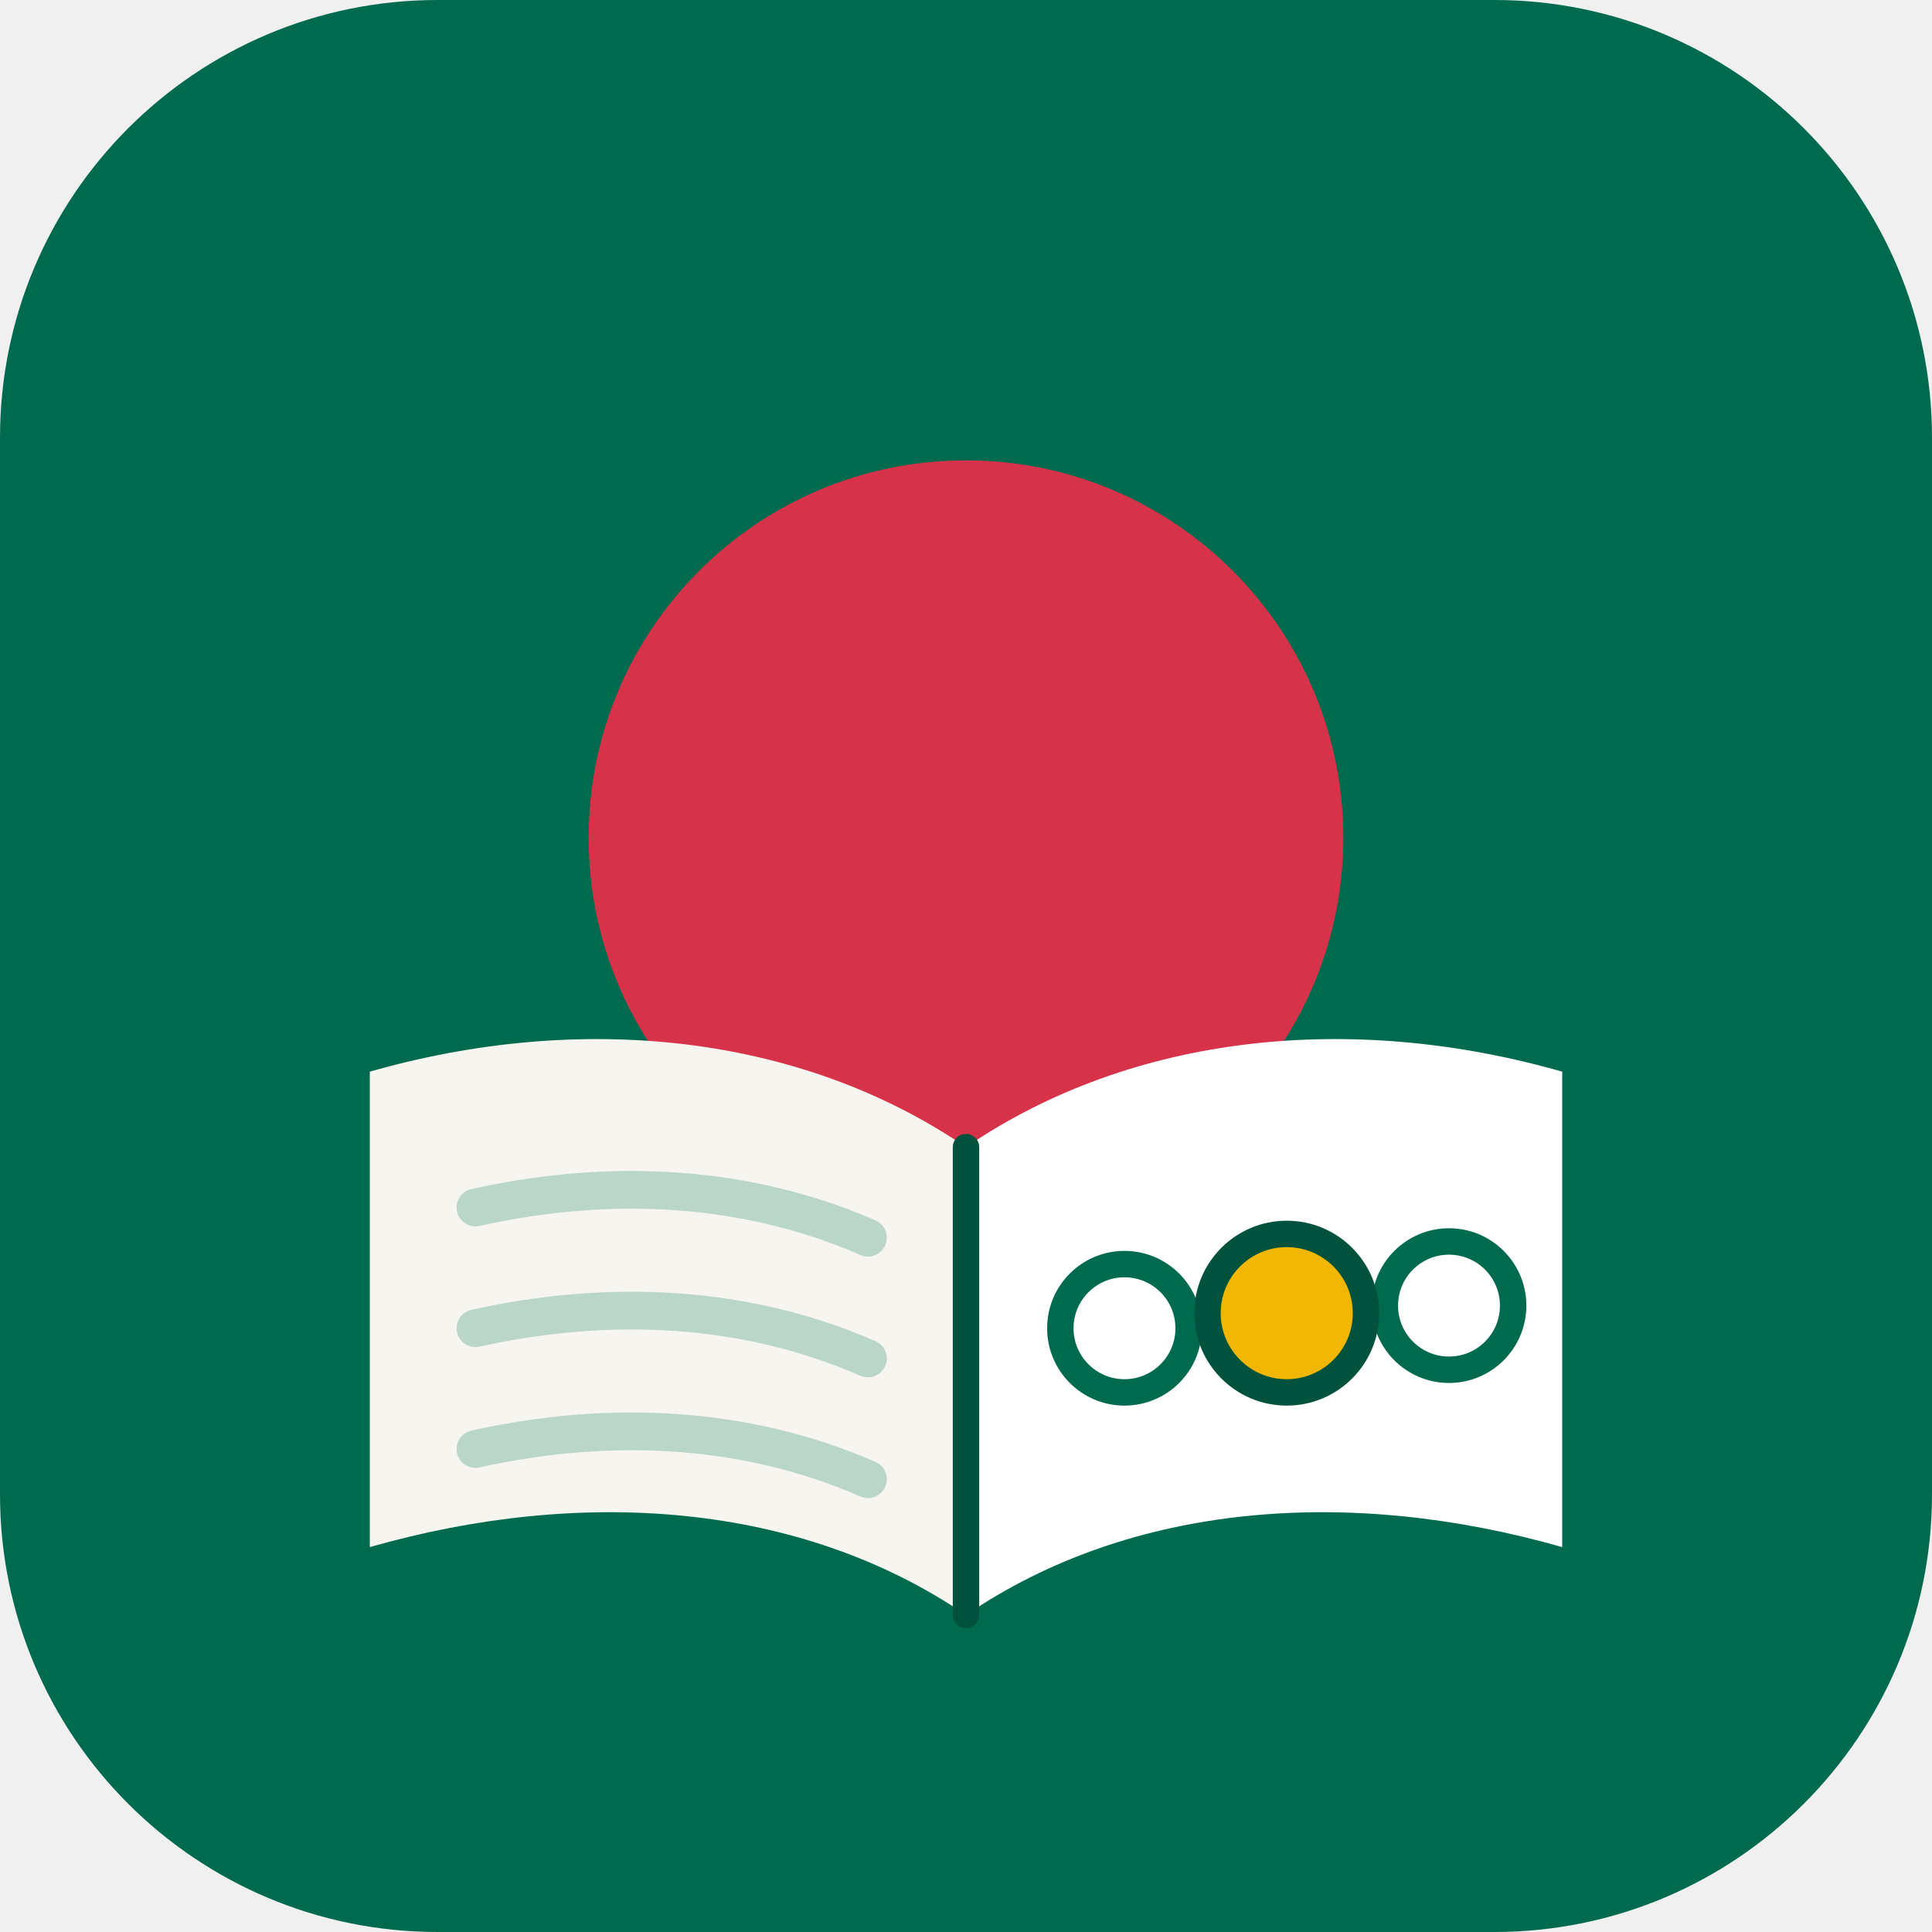
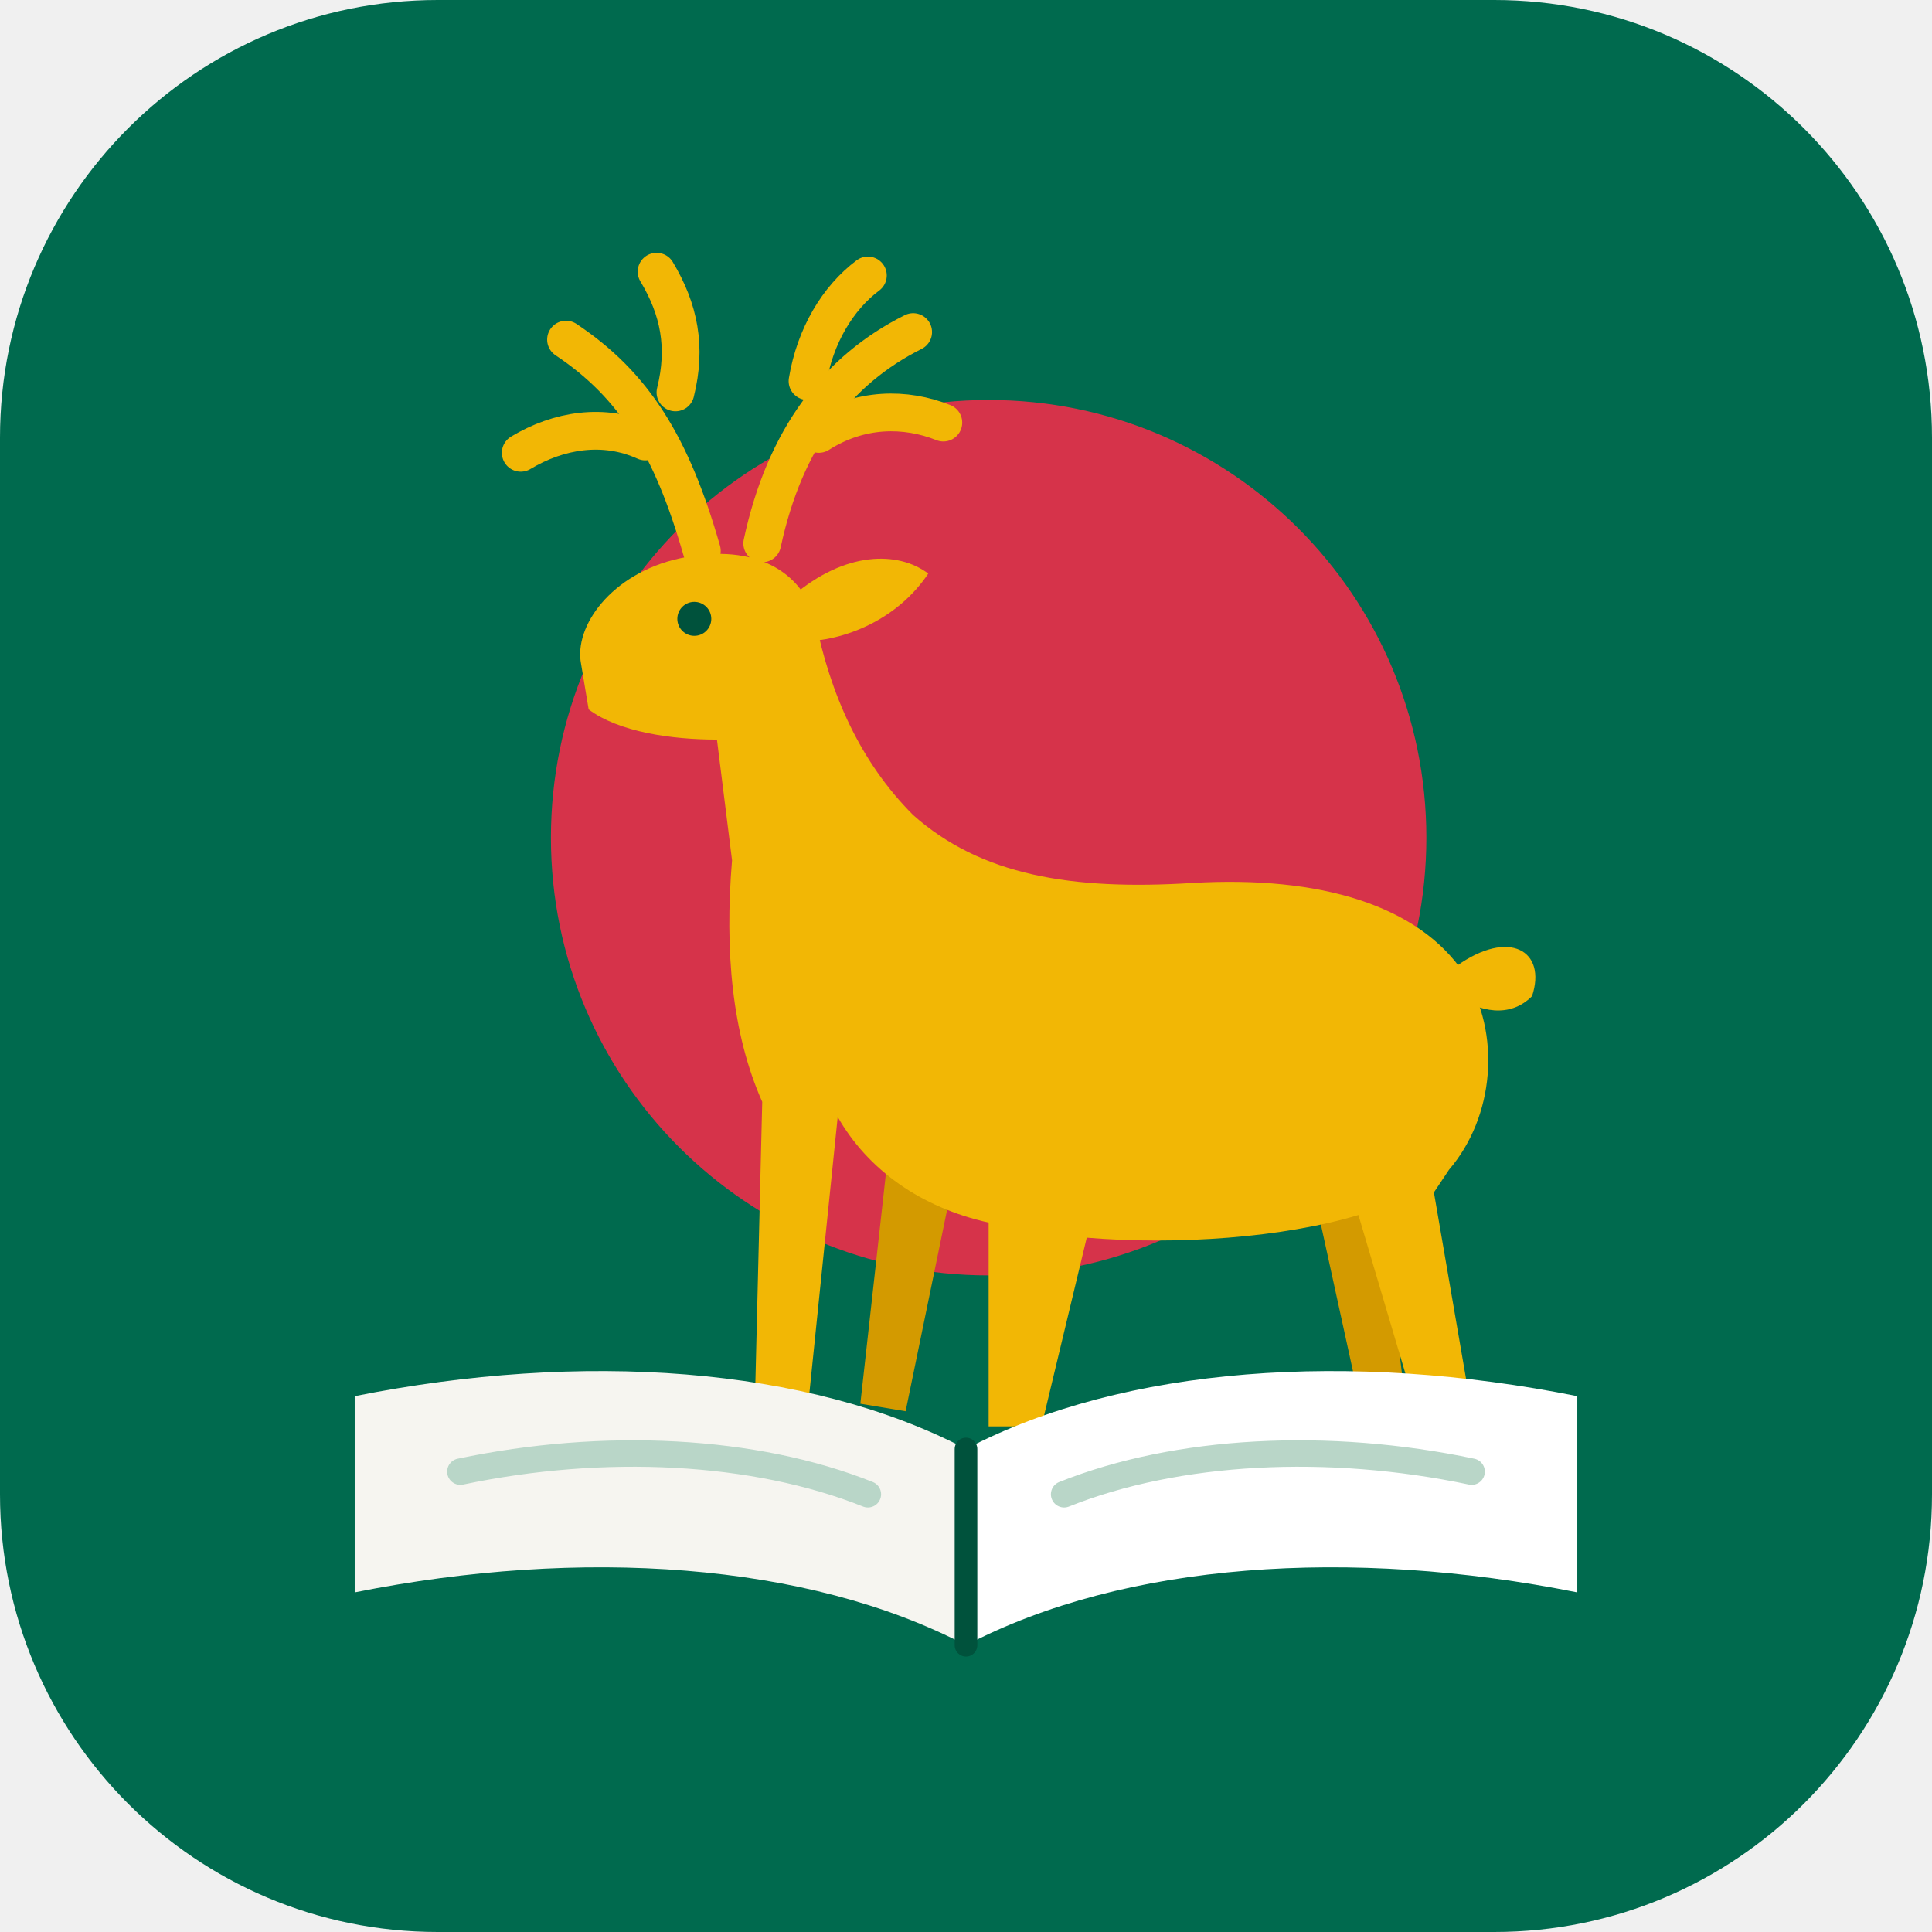
<svg xmlns="http://www.w3.org/2000/svg" viewBox="0 0 512 512" width="512" height="512">
  <rect width="512" height="512" rx="116" fill="#006a4e" />
-   <circle cx="256" cy="222" r="100" fill="#d6334a" />
-   <path d="M256 304 C212 274 154 268 98 284 L98 410 C154 394 212 398 256 428 Z" fill="#f6f5f0" />
-   <path d="M256 304 C300 274 358 268 414 284 L414 410 C358 394 300 398 256 428 Z" fill="#ffffff" />
-   <path d="M256 304 L256 428" stroke="#00523c" stroke-width="7" stroke-linecap="round" />
-   <g stroke="#b9d6c8" stroke-width="10" stroke-linecap="round" fill="none">
-     <path d="M126 320 C162 312 198 314 230 328" />
-     <path d="M126 352 C162 344 198 346 230 360" />
-     <path d="M126 384 C162 376 198 378 230 392" />
+   <circle cx="262" cy="222" r="116" fill="#d6334a" />
+   <g transform="translate(14 0)">
+     <g fill="#d39a00">
+       <path d="M222 300 L214 372 L226 374 L240 306 Z" />
+       <path d="M332 306 L346 370 L358 368 L350 300 Z" />
+     </g>
+     <g fill="#f2b705">
+       <g stroke="#f2b705" stroke-width="10" stroke-linecap="round" fill="none">
+         <path d="M172 146 C164 118 154 102 136 90" />
+         <path d="M157 117 C146 112 134 114 124 120" />
+         <path d="M165 104 C168 92 166 82 160 72" />
+         <path d="M188 144 C194 116 208 98 228 88" />
+         <path d="M203 115 C214 108 226 108 236 112" />
+         <path d="M200 101 C202 89 208 79 216 73" />
+       </g>
+       <path d="M140 176 C138 166 148 152 166 148 C184 144 198 150 202 164                C206 184 214 202 228 216 C246 232 270 236 302 234                C336 232 362 240 374 258 C384 274 382 296 370 310                L366 316 L376 374 L362 376 L346 322                C326 328 298 330 274 328 L262 378 L248 378 L248 324                C230 320 216 310 208 296 L200 374 L186 374 L188 292                C180 274 178 252 180 228 L176 196                C164 196 150 194 142 188 Z" />
+       <path d="M196 158 C210 146 224 146 232 152 C224 164 210 170 198 170 Z" />
+       <path d="M372 256 C386 246 396 252 392 264 C386 270 378 268 372 264 Z" />
+     </g>
+     <circle cx="170" cy="164" r="4.5" fill="#00523c" />
  </g>
-   <g stroke="#006a4e" stroke-width="7" fill="none">
-     <circle cx="298" cy="352" r="17" />
-     <circle cx="384" cy="346" r="17" />
+   <path d="M256 384 C214 362 154 358 94 370 L94 422 C154 410 214 414 256 436 Z" fill="#f6f5f0" />
+   <path d="M256 384 C298 362 358 358 418 370 L418 422 C358 410 298 414 256 436 Z" fill="#ffffff" />
+   <path d="M256 384 L256 436" stroke="#00523c" stroke-width="6" stroke-linecap="round" />
+   <g stroke="#b9d6c8" stroke-width="7" stroke-linecap="round" fill="none">
+     <path d="M122 390 C160 382 200 384 230 396" />
+     <path d="M282 396 C312 384 352 382 390 390" />
  </g>
-   <circle cx="341" cy="348" r="21" fill="#f2b705" stroke="#00523c" stroke-width="7" />
</svg>
